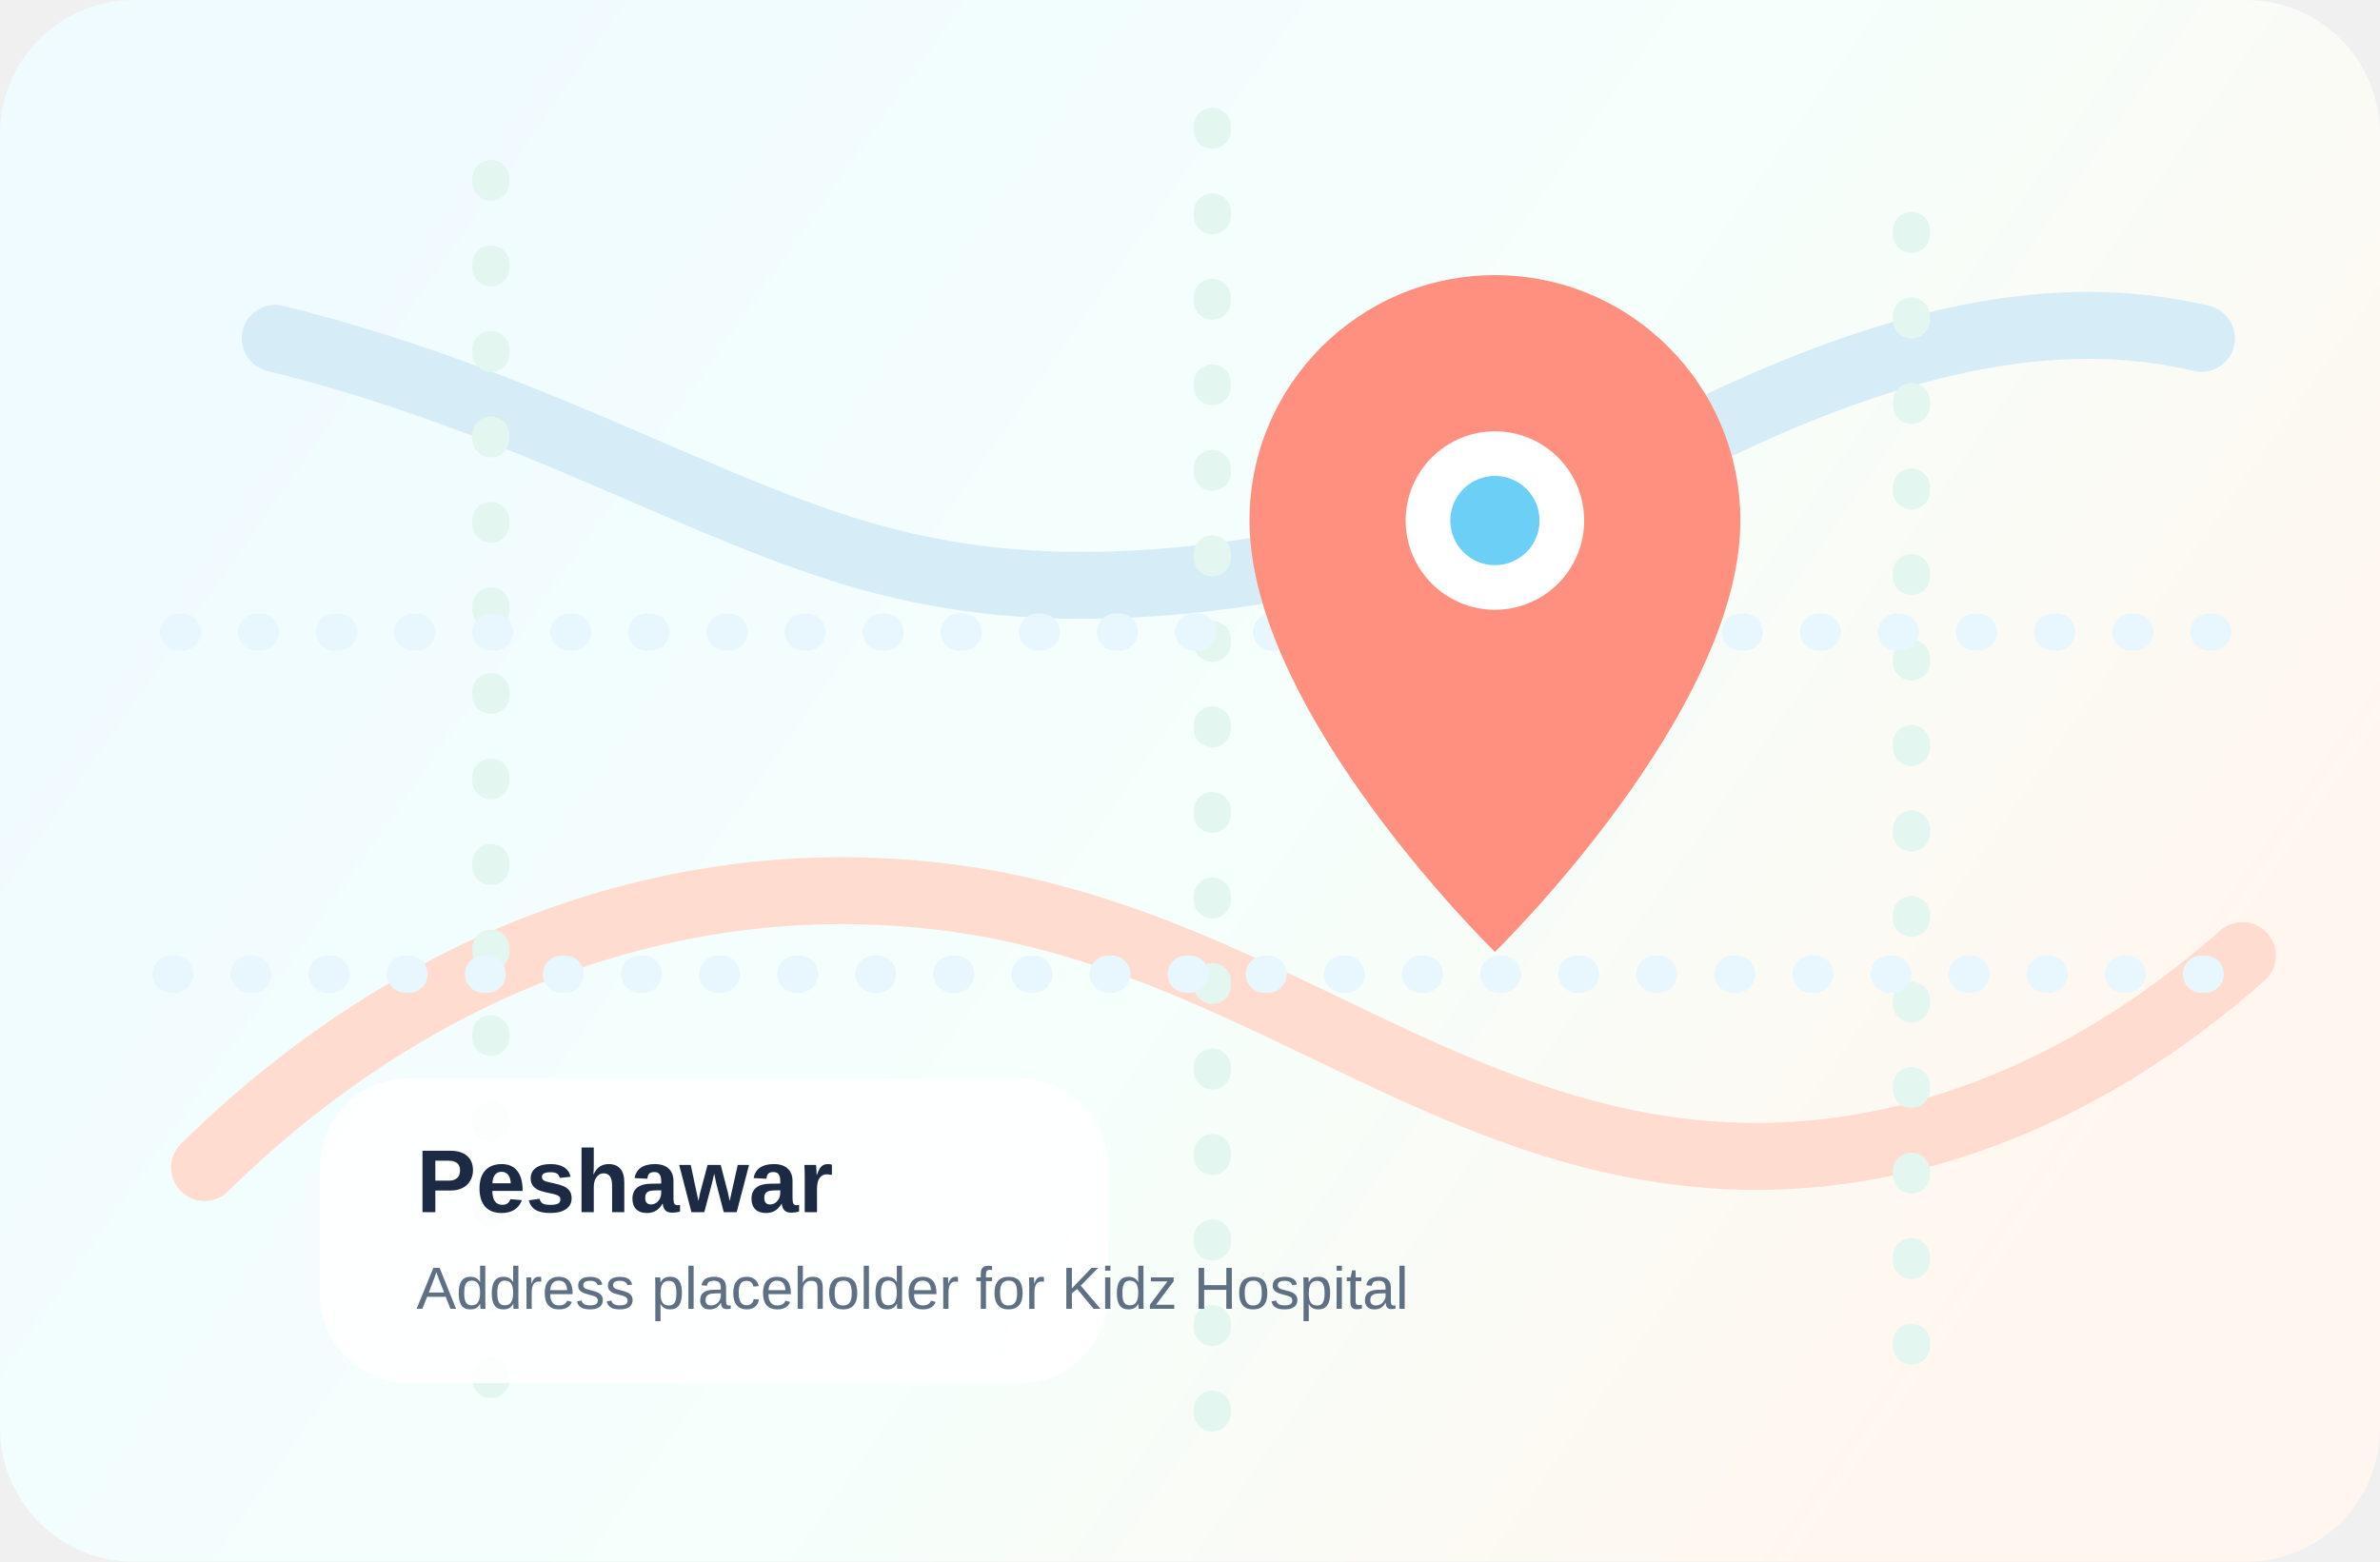
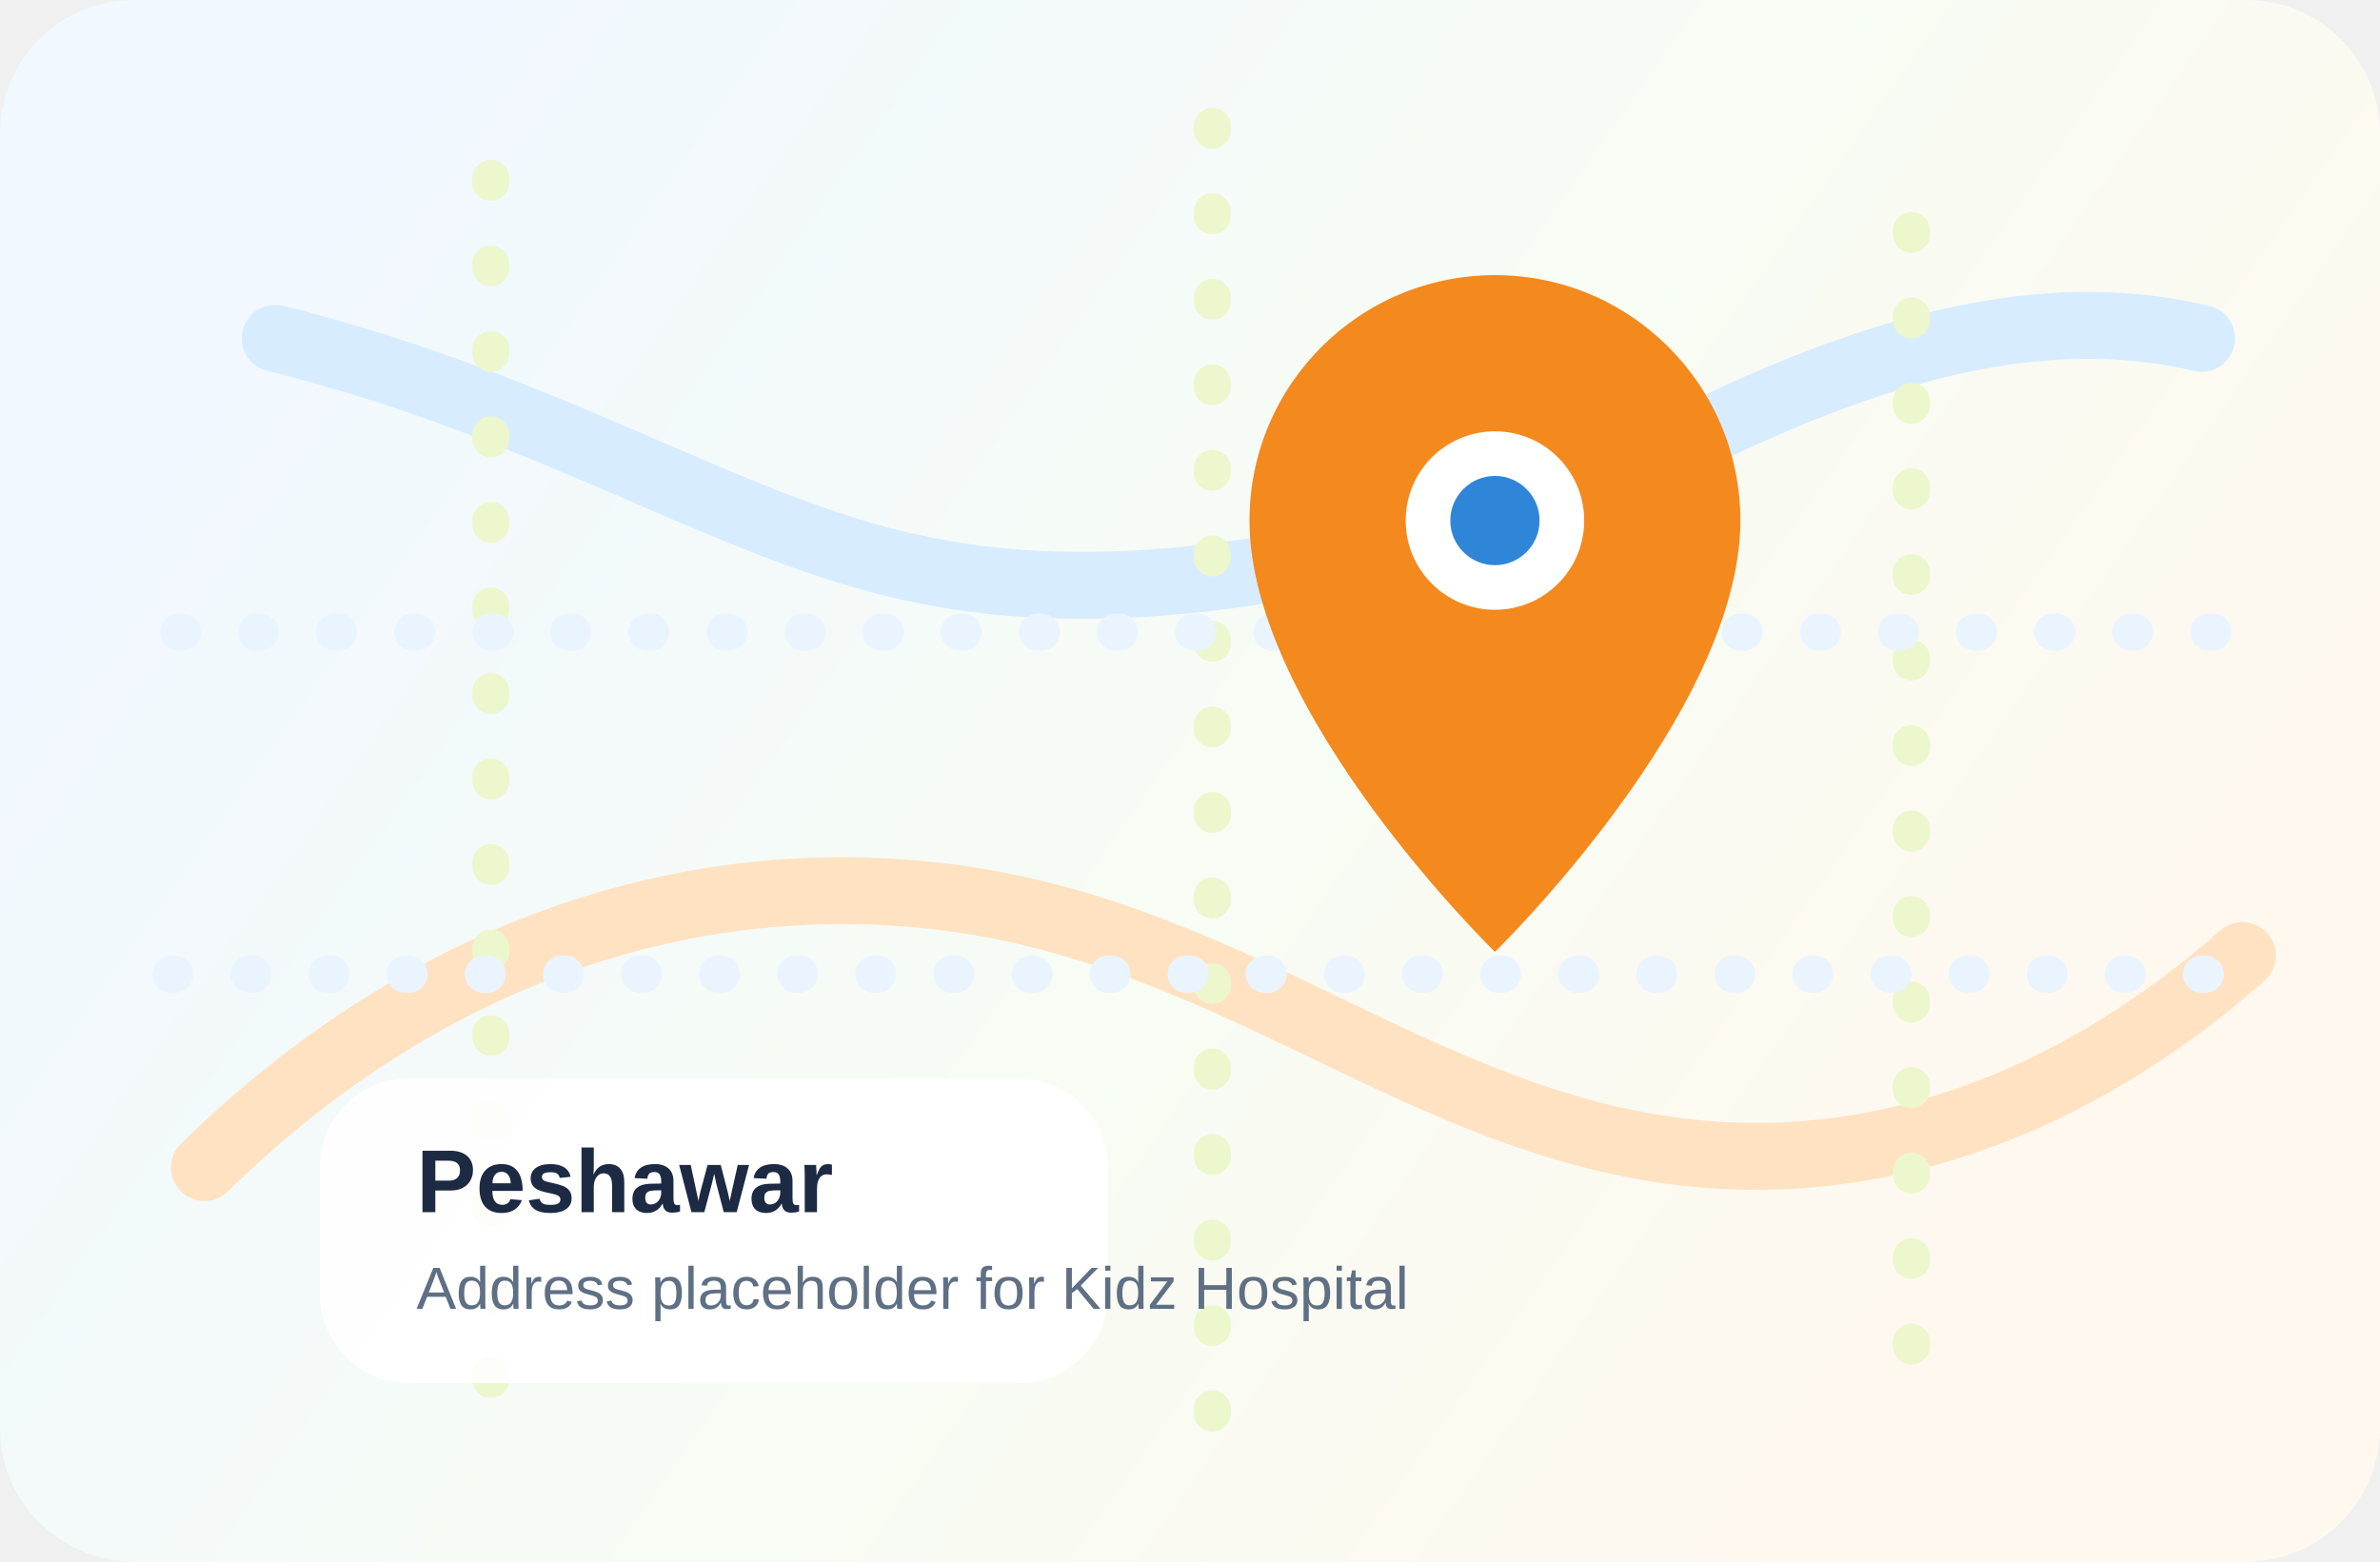
<svg xmlns="http://www.w3.org/2000/svg" width="640" height="420" viewBox="0 0 640 420" fill="none">
  <defs>
    <linearGradient id="mapbg" x1="88" y1="50" x2="533" y2="362" gradientUnits="userSpaceOnUse">
-       <stop stop-color="#F0FBFF" />
-       <stop offset="0.55" stop-color="#F5FFFC" />
-       <stop offset="1" stop-color="#FFF7EF" />
+       <stop stop-color="#F1F8FF" />
+       <stop offset="0.55" stop-color="#F7FCF4" />
+       <stop offset="1" stop-color="#FFF8EF" />
    </linearGradient>
  </defs>
  <rect width="640" height="420" rx="36" fill="url(#mapbg)" />
-   <path d="M74 91C151 110 200 145 252 154C310 165 388 149 463 114C518 88 558 83 592 91" stroke="#D6EDF8" stroke-width="18" stroke-linecap="round" />
-   <path d="M55 314C112 258 182 233 252 241C331 250 381 302 454 310C508 316 560 295 603 257" stroke="#FFDCCF" stroke-width="18" stroke-linecap="round" />
-   <path d="M132 48V375" stroke="#E3F6EF" stroke-width="10" stroke-linecap="round" stroke-dasharray="1 22" />
-   <path d="M326 34V386" stroke="#E3F6EF" stroke-width="10" stroke-linecap="round" stroke-dasharray="1 22" />
-   <path d="M514 62V378" stroke="#E3F6EF" stroke-width="10" stroke-linecap="round" stroke-dasharray="1 22" />
-   <path d="M48 170H597" stroke="#E7F7FD" stroke-width="10" stroke-linecap="round" stroke-dasharray="1 20" />
-   <path d="M46 262H594" stroke="#E7F7FD" stroke-width="10" stroke-linecap="round" stroke-dasharray="1 20" />
-   <path d="M336 140C336 103.549 365.549 74 402 74C438.451 74 468 103.549 468 140C468 191.736 402 256 402 256C402 256 336 191.736 336 140Z" fill="#FF8F7F" />
+   <path d="M74 91C151 110 200 145 252 154C310 165 388 149 463 114C518 88 558 83 592 91" stroke="#D7ECFF" stroke-width="18" stroke-linecap="round" />
+   <path d="M55 314C112 258 182 233 252 241C331 250 381 302 454 310C508 316 560 295 603 257" stroke="#FFE2C1" stroke-width="18" stroke-linecap="round" />
+   <path d="M132 48V375" stroke="#EDF7CD" stroke-width="10" stroke-linecap="round" stroke-dasharray="1 22" />
+   <path d="M326 34V386" stroke="#EDF7CD" stroke-width="10" stroke-linecap="round" stroke-dasharray="1 22" />
+   <path d="M514 62V378" stroke="#EDF7CD" stroke-width="10" stroke-linecap="round" stroke-dasharray="1 22" />
+   <path d="M48 170H597" stroke="#EAF4FF" stroke-width="10" stroke-linecap="round" stroke-dasharray="1 20" />
+   <path d="M46 262H594" stroke="#EAF4FF" stroke-width="10" stroke-linecap="round" stroke-dasharray="1 20" />
+   <path d="M336 140C336 103.549 365.549 74 402 74C438.451 74 468 103.549 468 140C468 191.736 402 256 402 256C402 256 336 191.736 336 140Z" fill="#F4891D" />
  <circle cx="402" cy="140" r="24" fill="white" />
-   <circle cx="402" cy="140" r="12" fill="#6CCFF6" />
+   <circle cx="402" cy="140" r="12" fill="#2F86D8" />
  <rect x="86" y="290" width="212" height="82" rx="24" fill="white" fill-opacity="0.88" />
  <text x="112" y="326" fill="#1D2A44" font-family="Outfit, Arial, sans-serif" font-size="24" font-weight="700">Peshawar</text>
  <text x="112" y="352" fill="#5F6F84" font-family="Manrope, Arial, sans-serif" font-size="16">Address placeholder for Kidz Hospital</text>
</svg>
